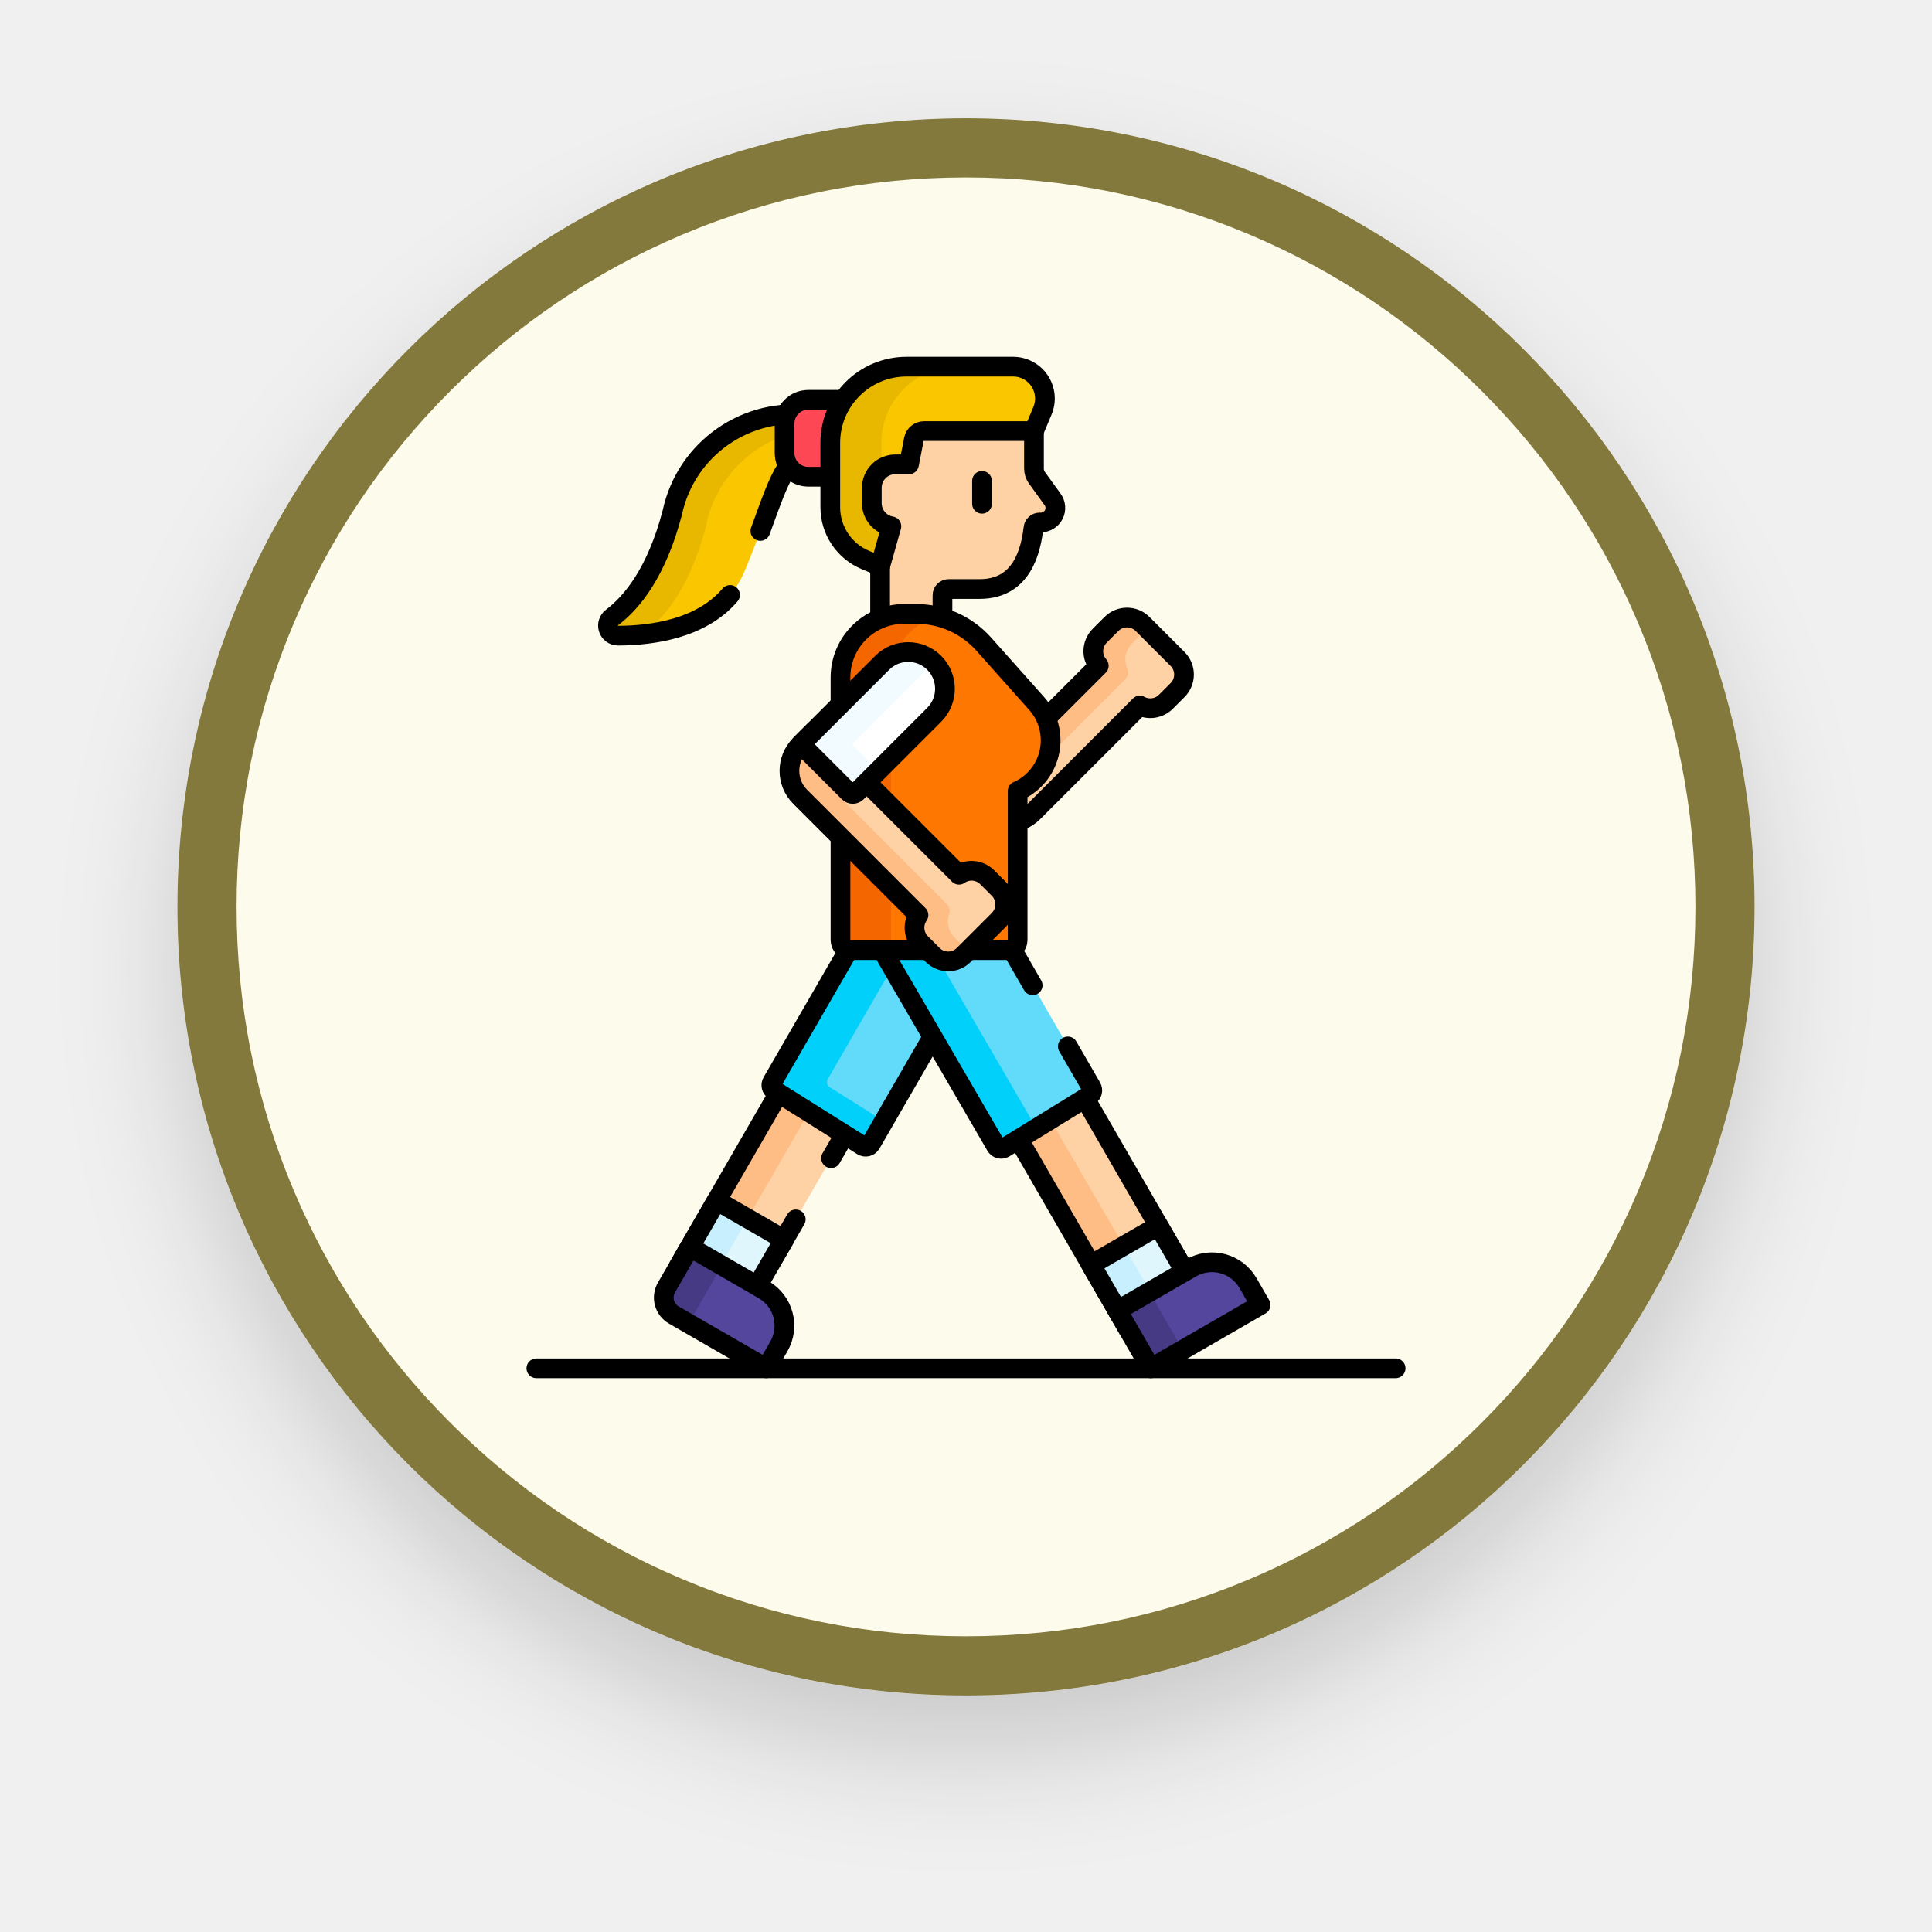
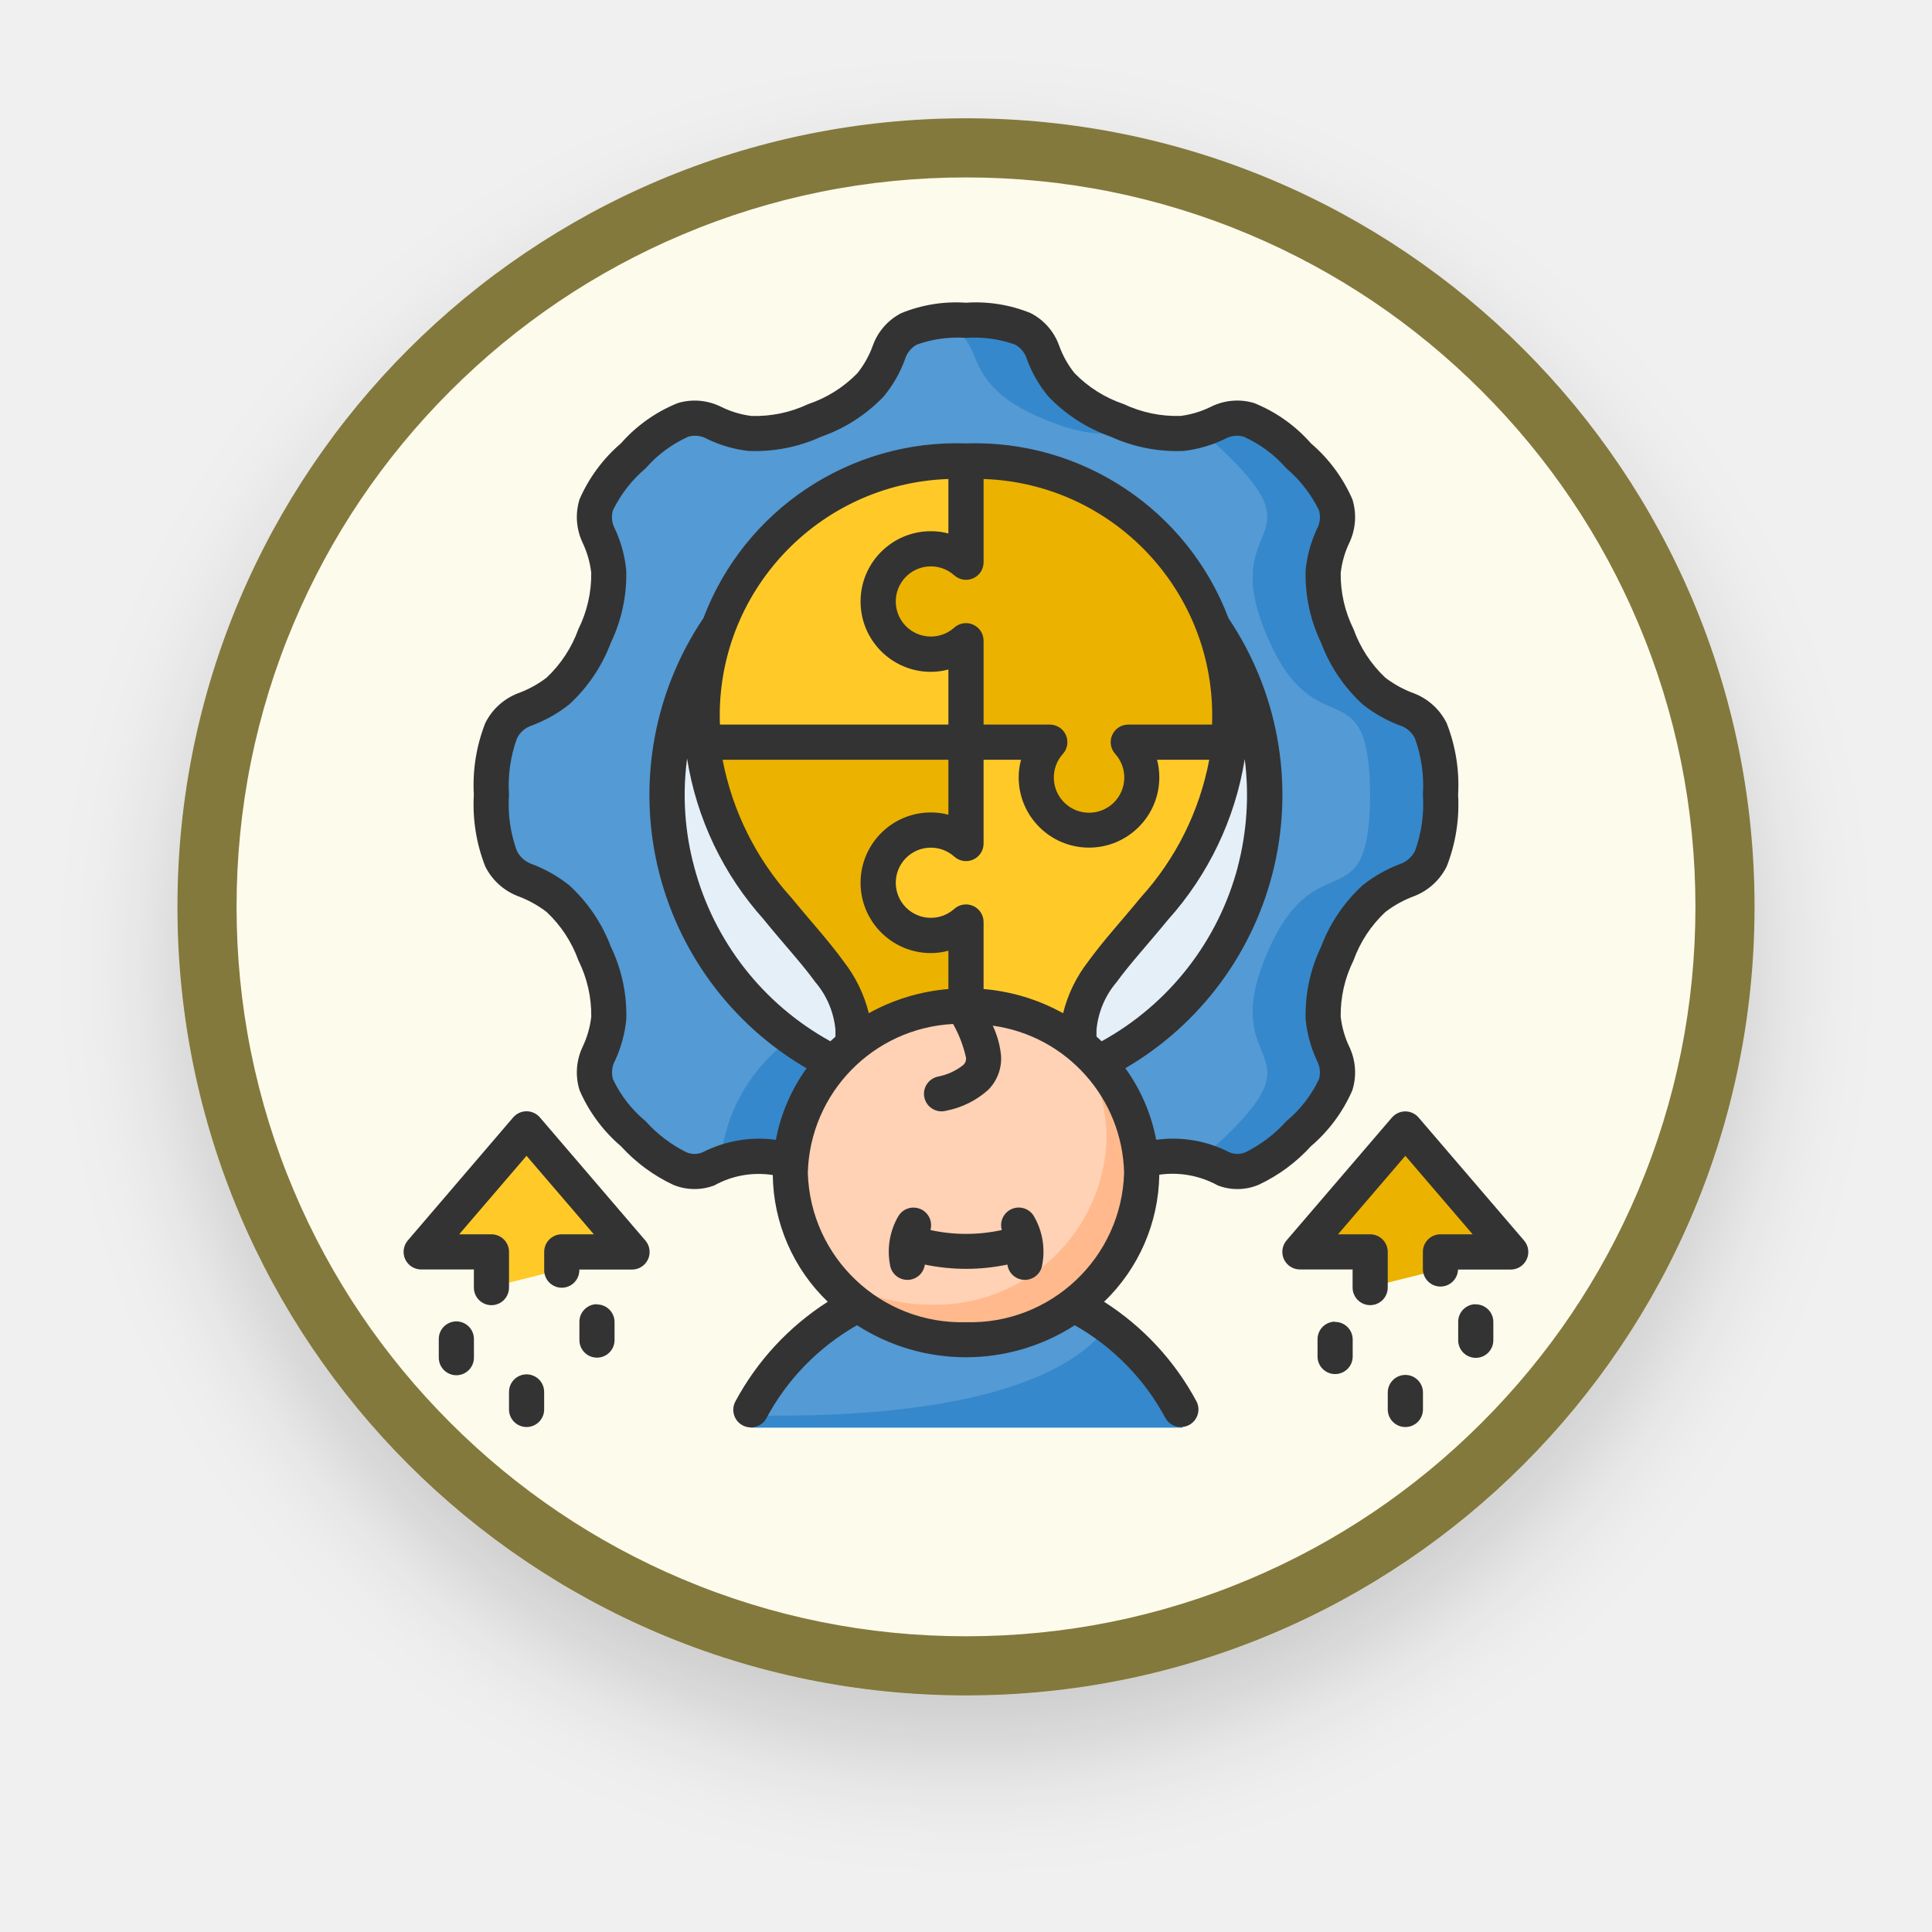
<svg xmlns="http://www.w3.org/2000/svg" width="98" height="98" viewBox="0 0 98 98">
  <defs>
    <filter id="Path_982547" x="0" y="0" width="98" height="98" filterUnits="userSpaceOnUse">
      <feOffset dy="3" input="SourceAlpha" />
      <feGaussianBlur stdDeviation="3" result="blur" />
      <feFlood flood-opacity="0.161" />
      <feComposite operator="in" in2="blur" />
      <feComposite in="SourceGraphic" />
    </filter>
    <clipPath id="clip-path">
      <path id="path8121" d="M0-682.665H48.414v48.414H0Z" transform="translate(0 682.665)" />
    </clipPath>
-     <clipPath id="clip-path-4">
-       <path id="path684" d="M0-682.665H52.346v52.346H0Z" transform="translate(0 682.665)" />
-     </clipPath>
  </defs>
-   <g id="Group_1208175" data-name="Group 1208175" transform="translate(-191 -2467.014)">
-     <g id="Group_1207937" data-name="Group 1207937">
-       <g id="Group_1207718" data-name="Group 1207718" transform="translate(0 381.462)">
-         <g id="Group_1207712" data-name="Group 1207712">
-           <g id="Group_1207285" data-name="Group 1207285" transform="translate(0 344.552)">
-             <g id="Group_1206883" data-name="Group 1206883" transform="translate(0 -209)">
-               <g id="Group_1204569" data-name="Group 1204569" transform="translate(-81 -1890.336)">
-                 <g id="Group_1203962" data-name="Group 1203962" transform="translate(281 3846.336)">
-                   <g id="Group_1203498" data-name="Group 1203498" transform="translate(0)">
-                     <g id="Group_1202589" data-name="Group 1202589">
-                       <g id="Group_1172010" data-name="Group 1172010">
-                         <g id="Group_1171046" data-name="Group 1171046">
-                           <g id="Group_1148525" data-name="Group 1148525">
-                             <g transform="matrix(1, 0, 0, 1, -9, -6)" filter="url(#Path_982547)">
-                               <g id="Path_982547-2" data-name="Path 982547" transform="translate(9 6)" fill="#fdfbec">
-                                 <path d="M 40 78.5 C 34.802 78.5 29.76 77.482 25.015 75.475 C 20.43 73.536 16.313 70.76 12.776 67.224 C 9.24 63.687 6.464 59.57 4.525 54.985 C 2.518 50.24 1.5 45.198 1.5 40 C 1.5 34.802 2.518 29.76 4.525 25.015 C 6.464 20.43 9.24 16.313 12.776 12.776 C 16.313 9.24 20.43 6.464 25.015 4.525 C 29.76 2.518 34.802 1.5 40 1.5 C 45.198 1.5 50.24 2.518 54.985 4.525 C 59.57 6.464 63.687 9.24 67.224 12.776 C 70.76 16.313 73.536 20.43 75.475 25.015 C 77.482 29.76 78.5 34.802 78.5 40 C 78.5 45.198 77.482 50.24 75.475 54.985 C 73.536 59.57 70.76 63.687 67.224 67.224 C 63.687 70.76 59.57 73.536 54.985 75.475 C 50.24 77.482 45.198 78.5 40 78.5 Z" stroke="none" />
-                                 <path d="M 40 3 C 35.004 3 30.158 3.978 25.599 5.906 C 21.193 7.77 17.236 10.438 13.837 13.837 C 10.438 17.236 7.77 21.193 5.906 25.599 C 3.978 30.158 3 35.004 3 40 C 3 44.996 3.978 49.842 5.906 54.401 C 7.77 58.807 10.438 62.764 13.837 66.163 C 17.236 69.562 21.193 72.23 25.599 74.094 C 30.158 76.022 35.004 77 40 77 C 44.996 77 49.842 76.022 54.401 74.094 C 58.807 72.23 62.764 69.562 66.163 66.163 C 69.562 62.764 72.23 58.807 74.094 54.401 C 76.022 49.842 77 44.996 77 40 C 77 35.004 76.022 30.158 74.094 25.599 C 72.23 21.193 69.562 17.236 66.163 13.837 C 62.764 10.438 58.807 7.77 54.401 5.906 C 49.842 3.978 44.996 3 40 3 M 40 -7.62939453125e-06 C 62.091 -7.62939453125e-06 80 17.909 80 40 C 80 62.091 62.091 80 40 80 C 17.909 80 -7.62939453125e-06 62.091 -7.62939453125e-06 40 C -7.62939453125e-06 17.909 17.909 -7.62939453125e-06 40 -7.62939453125e-06 Z" stroke="none" fill="#83793c" />
+   <g id="Group_1208514" data-name="Group 1208514" transform="translate(-191 -1920.834)">
+     <g id="Group_1208406" data-name="Group 1208406">
+       <g id="Group_1208171" data-name="Group 1208171" transform="translate(0 -2047.18)">
+         <g id="Group_1207739" data-name="Group 1207739" transform="translate(0 1882.462)">
+           <g id="Group_1207712" data-name="Group 1207712">
+             <g id="Group_1207285" data-name="Group 1207285" transform="translate(0 344.552)">
+               <g id="Group_1206883" data-name="Group 1206883" transform="translate(0 -209)">
+                 <g id="Group_1204569" data-name="Group 1204569" transform="translate(-81 -1890.336)">
+                   <g id="Group_1203962" data-name="Group 1203962" transform="translate(281 3846.336)">
+                     <g id="Group_1203498" data-name="Group 1203498" transform="translate(0)">
+                       <g id="Group_1202589" data-name="Group 1202589">
+                         <g id="Group_1172010" data-name="Group 1172010">
+                           <g id="Group_1171046" data-name="Group 1171046">
+                             <g id="Group_1148525" data-name="Group 1148525">
+                               <g transform="matrix(1, 0, 0, 1, -9, -6)" filter="url(#Path_982547)">
+                                 <g id="Path_982547-2" data-name="Path 982547" transform="translate(9 6)" fill="#fdfbec">
+                                   <path d="M 40 78.5 C 34.802 78.5 29.76 77.482 25.015 75.475 C 20.43 73.536 16.313 70.76 12.776 67.224 C 9.24 63.687 6.464 59.57 4.525 54.985 C 2.518 50.24 1.5 45.198 1.5 40 C 1.5 34.802 2.518 29.76 4.525 25.015 C 6.464 20.43 9.24 16.313 12.776 12.776 C 16.313 9.24 20.43 6.464 25.015 4.525 C 29.76 2.518 34.802 1.5 40 1.5 C 45.198 1.5 50.24 2.518 54.985 4.525 C 59.57 6.464 63.687 9.24 67.224 12.776 C 70.76 16.313 73.536 20.43 75.475 25.015 C 77.482 29.76 78.5 34.802 78.5 40 C 78.5 45.198 77.482 50.24 75.475 54.985 C 73.536 59.57 70.76 63.687 67.224 67.224 C 63.687 70.76 59.57 73.536 54.985 75.475 C 50.24 77.482 45.198 78.5 40 78.5 Z" stroke="none" />
+                                   <path d="M 40 3 C 35.004 3 30.158 3.978 25.599 5.906 C 21.193 7.77 17.236 10.438 13.837 13.837 C 10.438 17.236 7.77 21.193 5.906 25.599 C 3.978 30.158 3 35.004 3 40 C 3 44.996 3.978 49.842 5.906 54.401 C 7.77 58.807 10.438 62.764 13.837 66.163 C 17.236 69.562 21.193 72.23 25.599 74.094 C 30.158 76.022 35.004 77 40 77 C 44.996 77 49.842 76.022 54.401 74.094 C 58.807 72.23 62.764 69.562 66.163 66.163 C 69.562 62.764 72.23 58.807 74.094 54.401 C 76.022 49.842 77 44.996 77 40 C 77 35.004 76.022 30.158 74.094 25.599 C 72.23 21.193 69.562 17.236 66.163 13.837 C 62.764 10.438 58.807 7.77 54.401 5.906 C 49.842 3.978 44.996 3 40 3 M 40 -7.62939453125e-06 C 62.091 -7.62939453125e-06 80 17.909 80 40 C 80 62.091 62.091 80 40 80 C 17.909 80 -7.62939453125e-06 62.091 -7.62939453125e-06 40 C -7.62939453125e-06 17.909 17.909 -7.62939453125e-06 40 -7.62939453125e-06 Z" stroke="none" fill="#83793c" />
+                                 </g>
                              </g>
                            </g>
                          </g>
                        </g>
                      </g>
                    </g>
                  </g>
                </g>
              </g>
            </g>
-           </g>
-           <g id="g8115" transform="translate(215.793 2790.01)">
-             <g id="g8117" transform="translate(0 -682.665)">
-               <g id="g8119" clip-path="url(#clip-path)">
-                 <g id="g8125" transform="translate(-33.259 0.709)">
-                   <path id="path8127" d="M-338.457-377.826h-25.835v-25.108c5.31-7.679,37.755-5.416,25.835,25.108" transform="translate(364.292 406.667)" fill="#fbdf63" />
-                 </g>
-                 <g id="g8129" transform="translate(-33.259 0.709)">
-                   <path id="path8131" d="M-338.457-377.826h-.619c6.164-24.728-15.887-30.6-25.216-24.374v-.734c5.31-7.679,37.755-5.416,25.835,25.108" transform="translate(364.292 406.667)" fill="#f9d11f" />
+             <g id="g8115" transform="translate(215.793 2790.01)">
+               <g id="g8117" transform="translate(0 -682.665)">
+                 <g id="g8119" clip-path="url(#clip-path)">
+                   <g id="g8125" transform="translate(-33.259 0.709)">
+                     <path id="path8127" d="M-338.457-377.826h-25.835v-25.108c5.31-7.679,37.755-5.416,25.835,25.108" transform="translate(364.292 406.667)" fill="#fbdf63" />
+                   </g>
+                   <g id="g8129" transform="translate(-33.259 0.709)">
+                     <path id="path8131" d="M-338.457-377.826h-.619c6.164-24.728-15.887-30.6-25.216-24.374v-.734c5.31-7.679,37.755-5.416,25.835,25.108" transform="translate(364.292 406.667)" fill="#f9d11f" />
+                   </g>
                </g>
              </g>
-             </g>
-             <g id="g8265" transform="translate(0 -682.665)">
-               <g id="g8267" clip-path="url(#clip-path)">
-                 <g id="g8273" transform="translate(-33.259 51.036)">
-                   <path id="path8275" d="M-338.457-377.654h-25.835v-25.1c5.31-7.676,37.755-5.413,25.835,25.1" transform="translate(364.292 406.481)" fill="#003343" />
-                 </g>
-                 <g id="g8277" transform="translate(-33.259 51.036)">
-                   <path id="path8279" d="M-338.457-377.654h-.619c6.164-24.717-15.887-30.585-25.216-24.362v-.734c5.31-7.676,37.755-5.413,25.835,25.1" transform="translate(364.292 406.481)" fill="#002439" />
+               <g id="g8265" transform="translate(0 -682.665)">
+                 <g id="g8267" clip-path="url(#clip-path)">
+                   <g id="g8273" transform="translate(-33.259 51.036)">
+                     <path id="path8275" d="M-338.457-377.654h-25.835v-25.1c5.31-7.676,37.755-5.413,25.835,25.1" transform="translate(364.292 406.481)" fill="#003343" />
+                   </g>
+                   <g id="g8277" transform="translate(-33.259 51.036)">
+                     <path id="path8279" d="M-338.457-377.654h-.619c6.164-24.717-15.887-30.585-25.216-24.362v-.734c5.31-7.676,37.755-5.413,25.835,25.1" transform="translate(364.292 406.481)" fill="#002439" />
+                   </g>
                </g>
              </g>
-             </g>
-             <g id="g8281" transform="translate(0 -682.665)">
-               <g id="g8283" clip-path="url(#clip-path)">
-                 <g id="g8289" transform="translate(17.066 51.014)">
-                   <path id="path8291" d="M-338.457-377.826h-25.835v-25.108c5.31-7.679,37.755-5.416,25.835,25.108" transform="translate(364.292 406.667)" fill="#ff7e50" />
-                 </g>
-                 <g id="g8293" transform="translate(17.066 51.014)">
-                   <path id="path8295" d="M-338.457-377.826h-.619c6.164-24.728-15.887-30.6-25.216-24.374v-.734c5.31-7.679,37.755-5.416,25.835,25.108" transform="translate(364.292 406.667)" fill="#ff6247" />
-                 </g>
-                 <g id="g8297" transform="translate(2.941 54.225)">
-                   <path id="path8299" d="M-233.028-131.751v15.573h-14.6c-12.2-25.649,14.6-34.273,14.6-15.573" transform="translate(250.816 141.808)" fill="#ffa68a" />
-                 </g>
-                 <g id="g8301" transform="translate(2.941 54.225)">
-                   <path id="path8303" d="M-233.028-131.751c-.9-16.1-20.23-9.82-14.176,15.573h-.427c-12.2-25.649,14.6-34.273,14.6-15.573" transform="translate(250.816 141.808)" fill="#ff7e50" />
+               <g id="g8281" transform="translate(0 -682.665)">
+                 <g id="g8283" clip-path="url(#clip-path)">
+                   <g id="g8289" transform="translate(17.066 51.014)">
+                     <path id="path8291" d="M-338.457-377.826h-25.835v-25.108c5.31-7.679,37.755-5.416,25.835,25.108" transform="translate(364.292 406.667)" fill="#ff7e50" />
+                   </g>
+                   <g id="g8293" transform="translate(17.066 51.014)">
+                     <path id="path8295" d="M-338.457-377.826h-.619c6.164-24.728-15.887-30.6-25.216-24.374v-.734c5.31-7.679,37.755-5.416,25.835,25.108" transform="translate(364.292 406.667)" fill="#ff6247" />
+                   </g>
+                   <g id="g8297" transform="translate(2.941 54.225)">
+                     <path id="path8299" d="M-233.028-131.751v15.573h-14.6c-12.2-25.649,14.6-34.273,14.6-15.573" transform="translate(250.816 141.808)" fill="#ffa68a" />
+                   </g>
+                   <g id="g8301" transform="translate(2.941 54.225)">
+                     <path id="path8303" d="M-233.028-131.751c-.9-16.1-20.23-9.82-14.176,15.573h-.427c-12.2-25.649,14.6-34.273,14.6-15.573" transform="translate(250.816 141.808)" fill="#ff7e50" />
+                   </g>
                </g>
              </g>
            </g>
          </g>
        </g>
      </g>
-       <g id="g678" transform="translate(213.827 3167.507)">
-         <g id="g680" transform="translate(0 -682.665)">
-           <g id="g682" clip-path="url(#clip-path-4)">
-             <g id="g688" transform="translate(8.014 3.199)">
-               <path id="path690" d="M-124.516-.6a6.31,6.31,0,0,0-7.08,4.929c-.789,3.018-2.036,4.545-3.054,5.315a.511.511,0,0,0,.3.923c2.1-.006,5.271-.508,6.426-3.28,1.792-4.3,1.7-6,4.122-6.452Z" transform="translate(134.857 0.647)" fill="#fac600" />
-             </g>
-             <g id="g692" transform="translate(8.014 3.199)">
-               <path id="path694" d="M-22.954-132.567c1.018-.77,2.264-2.3,3.054-5.315a6.119,6.119,0,0,1,5.724-4.957l-.344-.687A6.31,6.31,0,0,0-21.6-138.6c-.789,3.018-2.036,4.545-3.054,5.315a.511.511,0,0,0,.3.923,12.5,12.5,0,0,0,1.268-.067.526.526,0,0,1,.129-.14" transform="translate(24.86 143.576)" fill="#e8b801" />
-             </g>
-             <g id="g696" transform="translate(8.014 3.199)">
-               <path id="path698" d="M-93.061-71.1c1.044-2.828,1.335-4.052,3.329-4.421l-.717-1.434a6.31,6.31,0,0,0-7.08,4.929c-.789,3.018-2.036,4.545-3.054,5.315a.511.511,0,0,0,.3.923c1.75-.005,4.233-.354,5.685-2.066" transform="translate(100.789 77.004)" fill="none" stroke="#000" stroke-linecap="round" stroke-linejoin="round" stroke-miterlimit="10" stroke-width="1" />
-             </g>
-             <g id="g700" transform="translate(16.972 2.454)">
-               <path id="path702" d="M-39.356-46.972h-2.074a1.2,1.2,0,0,1-1.195-1.195v-1.512a1.2,1.2,0,0,1,1.195-1.195h2.074Z" transform="translate(42.624 50.873)" fill="#fd4755" />
-             </g>
-             <g id="g704" transform="translate(16.972 2.454)">
-               <path id="path706" d="M-39.356-46.972h-2.074a1.2,1.2,0,0,1-1.195-1.195v-1.512a1.2,1.2,0,0,1,1.195-1.195h2.074Z" transform="translate(42.624 50.873)" fill="none" stroke="#000" stroke-linecap="round" stroke-linejoin="round" stroke-miterlimit="10" stroke-width="1" />
-             </g>
-             <g id="g708" transform="translate(26.215 13.495)">
-               <path id="path710" d="M-128.709-25.305l-1.774-1.774a1.117,1.117,0,0,0-1.58,0l-.592.592a1.116,1.116,0,0,0-.049,1.526l-6.693,6.693.734.734a1.862,1.862,0,0,0,2.633,0l5.407-5.407a1.117,1.117,0,0,0,1.322-.192l.592-.592a1.117,1.117,0,0,0,0-1.58" transform="translate(139.398 27.407)" fill="#fed2a4" />
-             </g>
-             <g id="g712" transform="translate(26.215 13.495)">
-               <path id="path714" d="M-28.342-123.812l-.734-.734,6.415-6.415a.505.505,0,0,0,.1-.565,1.116,1.116,0,0,1,.232-1.239l.593-.593a1.119,1.119,0,0,1,.207-.162l-.247-.247a1.117,1.117,0,0,0-1.58,0l-.592.593A1.117,1.117,0,0,0-24-131.649l-6.693,6.693.734.734a1.859,1.859,0,0,0,1.72.5c-.034-.029-.068-.059-.1-.091" transform="translate(30.696 134.095)" fill="#ffbd86" />
-             </g>
-             <g id="g716" transform="translate(26.215 13.495)">
-               <path id="path718" d="M-128.709-25.305l-1.774-1.774a1.117,1.117,0,0,0-1.58,0l-.592.592a1.116,1.116,0,0,0-.049,1.526l-6.693,6.693.734.734a1.862,1.862,0,0,0,2.633,0l5.407-5.407a1.117,1.117,0,0,0,1.322-.192l.592-.592A1.117,1.117,0,0,0-128.709-25.305Z" transform="translate(139.398 27.407)" fill="none" stroke="#000" stroke-linecap="round" stroke-linejoin="round" stroke-miterlimit="10" stroke-width="1" />
-             </g>
-             <g id="g720" transform="translate(11.599 37.534)">
-               <path id="path722" d="M-61.686,0l-5.123,8.873,3.423,1.976,5.05-8.746Z" transform="translate(66.809)" fill="#fed2a4" />
-             </g>
-             <g id="g724" transform="translate(11.599 37.534)">
-               <path id="path726" d="M-25.3-106.845l4.564-7.905-1.542-.968-5.123,8.873,3.423,1.976.525-.91Z" transform="translate(27.396 115.718)" fill="#ffbd86" />
-             </g>
-             <g id="g728" transform="translate(11.599 37.534)">
-               <path id="path730" d="M-93.1-40.792l.741-1.284-3.35-2.1-5.123,8.873,3.423,1.976,2.519-4.363" transform="translate(100.829 44.18)" fill="none" stroke="#000" stroke-linecap="round" stroke-linejoin="round" stroke-miterlimit="10" stroke-width="1" />
-             </g>
-             <g id="g732" transform="translate(12.164 43.073)">
-               <path id="path734" d="M-41.221-52.169l1.36-2.356L-43.284-56.5l-1.36,2.356Z" transform="translate(44.644 56.501)" fill="#dff6fd" />
-             </g>
-             <g id="g736" transform="translate(12.164 43.073)">
-               <path id="path738" d="M-16.38,0l-1.36,2.356,1.575.91L-14.8.91Z" transform="translate(17.74)" fill="#c8effe" />
-             </g>
-             <g id="g740" transform="translate(11.833 43.073)">
-               <path id="path742" d="M-1.124-36,2.2-34.083,3.9-37.017.474-38.993l-1.691,2.929A1.025,1.025,0,0,0-1.124-36Z" transform="translate(1.217 38.993)" fill="none" stroke="#000" stroke-linecap="round" stroke-linejoin="round" stroke-miterlimit="10" stroke-width="1" />
-             </g>
-             <g id="g744" transform="translate(16.299 30.265)">
-               <path id="path746" d="M-119.824-10.187l-1.347-.846h-4.635l-3.927,6.8a.307.307,0,0,0,.1.413l4.48,2.813a.307.307,0,0,0,.429-.106l5-8.662a.307.307,0,0,0-.1-.413" transform="translate(129.775 11.033)" fill="#62dbfb" />
-             </g>
-             <g id="g748" transform="translate(16.299 30.265)">
-               <path id="path750" d="M-35.68-84.95a.307.307,0,0,1-.1-.413l3.835-6.642h-2.727L-38.6-85.2a.307.307,0,0,0,.1.413l4.48,2.813a.307.307,0,0,0,.429-.106l.659-1.141Z" transform="translate(38.643 92.005)" fill="#01d0fb" />
-             </g>
-             <g id="g752" transform="translate(16.299 30.265)">
-               <path id="path754" d="M-119.824-10.187l-1.347-.846h-4.635l-3.927,6.8a.307.307,0,0,0,.1.413l4.48,2.813a.307.307,0,0,0,.429-.106l5-8.662A.307.307,0,0,0-119.824-10.187Z" transform="translate(129.775 11.033)" fill="none" stroke="#000" stroke-linecap="round" stroke-linejoin="round" stroke-miterlimit="10" stroke-width="1" />
-             </g>
-             <g id="g756" transform="translate(10.844 45.429)">
-               <path id="path758" d="M-1.651-24.671-.468-26.72l3.744,2.161a2.109,2.109,0,0,1,.772,2.88l-.64,1.108-4.684-2.7a1.022,1.022,0,0,1-.374-1.4" transform="translate(1.788 26.72)" fill="#53469c" />
-             </g>
-             <g id="g760" transform="translate(10.844 45.429)">
-               <path id="path762" d="M-15.9,0l-1.183,2.049a1.022,1.022,0,0,0,.374,1.4l.744.43L-14.266.941Z" transform="translate(17.216)" fill="#463a84" />
-             </g>
-             <g id="g764" transform="translate(10.844 45.429)">
-               <path id="path766" d="M-1.651-24.671-.468-26.72l3.744,2.161a2.109,2.109,0,0,1,.772,2.88l-.64,1.108-4.684-2.7A1.022,1.022,0,0,1-1.651-24.671Z" transform="translate(1.788 26.72)" fill="none" stroke="#000" stroke-linecap="round" stroke-linejoin="round" stroke-miterlimit="10" stroke-width="1" />
-             </g>
-             <g id="g768" transform="translate(28.785 37.795)">
-               <path id="path770" d="M-40.547,0l-3.367,2.073,5.632,9.754,3.423-1.976Z" transform="translate(43.915)" fill="#fed2a4" />
-             </g>
-             <g id="g772" transform="translate(28.785 38.874)">
-               <path id="path774" d="M-19.456,0l-1.616.995,5.632,9.754,1.665-.961Z" transform="translate(21.072)" fill="#ffbd86" />
-             </g>
-             <g id="g776" transform="translate(28.785 37.795)">
-               <path id="path778" d="M-40.547,0l-3.367,2.073,5.632,9.754,3.423-1.976Z" transform="translate(43.915)" fill="none" stroke="#000" stroke-linecap="round" stroke-linejoin="round" stroke-miterlimit="10" stroke-width="1" />
-             </g>
-             <g id="g780" transform="translate(32.513 44.349)">
-               <path id="path782" d="M-41.221,0l-3.423,1.976,1.449,2.51,3.423-1.976Z" transform="translate(44.644)" fill="#dff6fd" />
-             </g>
-             <g id="g784" transform="translate(32.513 45.368)">
-               <path id="path786" d="M-19.957,0l-1.657.957,1.449,2.51,1.663-.96Z" transform="translate(21.615)" fill="#c8effe" />
-             </g>
-             <g id="g788" transform="translate(32.513 44.349)">
-               <path id="path790" d="M-41.221,0l-3.423,1.976,1.449,2.51,3.423-1.976Z" transform="translate(44.644)" fill="none" stroke="#000" stroke-linecap="round" stroke-linejoin="round" stroke-miterlimit="10" stroke-width="1" />
-             </g>
-             <g id="g792" transform="translate(21.865 30.265)">
-               <path id="path794" d="M-128.565-85.022l-4.077-7.061h-6.6l5.827,10.028a.307.307,0,0,0,.426.107l4.32-2.66a.307.307,0,0,0,.1-.415" transform="translate(139.242 92.082)" fill="#62dbfb" />
-             </g>
-             <g id="g796" transform="translate(21.865 30.265)">
-               <path id="path798" d="M-30.94,0h-2.569l5.826,10.028a.307.307,0,0,0,.426.107l1.625-1Z" transform="translate(33.509)" fill="#01d0fb" />
-             </g>
-             <g id="g800" transform="translate(21.865 30.265)">
-               <path id="path802" d="M-92.588-22.707l-1.089-1.886h-6.6l5.826,10.028a.307.307,0,0,0,.426.107l4.32-2.66a.307.307,0,0,0,.1-.414l-1.2-2.076" transform="translate(100.277 24.593)" fill="none" stroke="#000" stroke-linecap="round" stroke-linejoin="round" stroke-miterlimit="10" stroke-width="1" />
-             </g>
-             <g id="g804" transform="translate(33.852 46.201)">
-               <path id="path806" d="M-20.4-64.764-22.093-67.7l3.744-2.161a2.109,2.109,0,0,1,2.88.772l.64,1.108Z" transform="translate(22.093 70.143)" fill="#53469c" />
-             </g>
-             <g id="g808" transform="translate(33.852 47.71)">
-               <path id="path810" d="M-19.5,0-21.12.935l1.694,2.934L-17.8,2.93Z" transform="translate(21.12)" fill="#463a84" />
-             </g>
-             <g id="g812" transform="translate(33.852 46.201)">
-               <path id="path814" d="M-20.4-64.764-22.093-67.7l3.744-2.161a2.109,2.109,0,0,1,2.88.772l.64,1.108Z" transform="translate(22.093 70.143)" fill="none" stroke="#000" stroke-linecap="round" stroke-linejoin="round" stroke-miterlimit="10" stroke-width="1" />
-             </g>
-             <g id="g816" transform="translate(21.295 3.933)">
-               <path id="path818" d="M-111.627-42.991l-.792-1.094a.8.8,0,0,1-.152-.47v-1.9l-.248-.1h-5.327a.631.631,0,0,0-.618.509l-.229,1.178h-.609A1.3,1.3,0,0,0-120.9-43.58v.778a1.289,1.289,0,0,0,.968,1.252l-.511,1.805.067.139v2.774a3.108,3.108,0,0,1,1.218-.247h.623a4.47,4.47,0,0,1,1.322.2V-38.13a.316.316,0,0,1,.316-.316h1.575c1.791,0,2.527-1.35,2.724-3.088a.318.318,0,0,1,.314-.286h.056a.738.738,0,0,0,.6-1.171" transform="translate(120.897 46.561)" fill="#fed2a4" />
-             </g>
-             <g id="g820" transform="translate(21.295 3.933)">
-               <path id="path822" d="M-111.627-42.991l-.792-1.094a.8.8,0,0,1-.152-.47v-1.9l-.248-.1h-5.327a.631.631,0,0,0-.618.509l-.229,1.178h-.609A1.3,1.3,0,0,0-120.9-43.58v.778a1.289,1.289,0,0,0,.968,1.252l-.511,1.805.067.139v2.774a3.108,3.108,0,0,1,1.218-.247h.623a4.47,4.47,0,0,1,1.322.2V-38.13a.316.316,0,0,1,.316-.316h1.575c1.791,0,2.527-1.35,2.724-3.088a.318.318,0,0,1,.314-.286h.056A.738.738,0,0,0-111.627-42.991Z" transform="translate(120.897 46.561)" fill="none" stroke="#000" stroke-linecap="round" stroke-linejoin="round" stroke-miterlimit="10" stroke-width="1" />
-             </g>
-             <g id="g824" transform="translate(19.809 13.313)">
-               <path id="path826" d="M-46.374,0H-47a3.228,3.228,0,0,0-3.228,3.228V16.543a.511.511,0,0,0,.511.511h7.964a.511.511,0,0,0,.511-.511V8.986q.066-.029.13-.06a2.818,2.818,0,0,0,.819-4.4l-2.665-2.992A4.578,4.578,0,0,0-46.374,0" transform="translate(50.225)" fill="#fe7701" />
-             </g>
-             <g id="g828" transform="translate(19.809 13.313)">
-               <path id="path830" d="M-30.777-199.2v-13.314a3.229,3.229,0,0,1,2.345-3.1,4.576,4.576,0,0,0-1.05-.123H-30.1a3.228,3.228,0,0,0-3.228,3.228V-199.2a.511.511,0,0,0,.511.511h2.556a.511.511,0,0,1-.511-.511" transform="translate(33.333 215.739)" fill="#f46700" />
-             </g>
-             <g id="g832" transform="translate(19.809 13.313)">
-               <path id="path834" d="M-46.374,0H-47a3.228,3.228,0,0,0-3.228,3.228V16.543a.511.511,0,0,0,.511.511h7.964a.511.511,0,0,0,.511-.511V8.986q.066-.029.13-.06a2.818,2.818,0,0,0,.819-4.4l-2.665-2.992A4.578,4.578,0,0,0-46.374,0Z" transform="translate(50.225)" fill="none" stroke="#000" stroke-linecap="round" stroke-linejoin="round" stroke-miterlimit="10" stroke-width="1" />
-             </g>
-             <g id="g836" transform="translate(26.985 6.565)">
-               <path id="path838" d="M0,0V1.16" fill="none" stroke="#000" stroke-linecap="round" stroke-linejoin="round" stroke-miterlimit="10" stroke-width="1" />
-             </g>
-             <g id="g840" transform="translate(19.289 0.767)">
-               <path id="path842" d="M0-46.589v3.262a2.9,2.9,0,0,0,1.787,2.68l.744.31L3.1-42.358a1.192,1.192,0,0,1-.994-1.175v-.778A1.192,1.192,0,0,1,3.3-45.5h.693l.246-1.261a.527.527,0,0,1,.517-.426h5.575l.43-1.027a1.616,1.616,0,0,0-1.491-2.242h-5.4A3.869,3.869,0,0,0,0-46.589" transform="translate(0 50.459)" fill="#fac600" />
-             </g>
-             <g id="g844" transform="translate(19.289 0.767)">
-               <path id="path846" d="M-32.655-95.864a1.19,1.19,0,0,1-.6-1.035v-.778a1.189,1.189,0,0,1,.482-.956v-1.323a3.869,3.869,0,0,1,3.869-3.869H-31.5a3.869,3.869,0,0,0-3.869,3.869v3.262a2.9,2.9,0,0,0,1.787,2.68l.744.31.44-1.554a2.906,2.906,0,0,1-.259-.606" transform="translate(35.367 103.825)" fill="#e8b801" />
-             </g>
-             <g id="g848" transform="translate(19.289 0.767)">
-               <path id="path850" d="M0-46.589v3.262a2.9,2.9,0,0,0,1.787,2.68l.744.31L3.1-42.358a1.192,1.192,0,0,1-.994-1.175v-.778A1.192,1.192,0,0,1,3.3-45.5h.693l.246-1.261a.527.527,0,0,1,.517-.426h5.575l.43-1.027a1.616,1.616,0,0,0-1.491-2.242h-5.4A3.869,3.869,0,0,0,0-46.589Z" transform="translate(0 50.459)" fill="none" stroke="#000" stroke-linecap="round" stroke-linejoin="round" stroke-miterlimit="10" stroke-width="1" />
-             </g>
-             <g id="g852" transform="translate(17.216 19.225)">
-               <path id="path854" d="M-127.9-96.8l-.592-.592a1.117,1.117,0,0,0-1.429-.126l-7.321-7.321-.734.734a1.862,1.862,0,0,0,0,2.633l6,6a1.117,1.117,0,0,0,.126,1.429l.592.593a1.117,1.117,0,0,0,1.58,0l1.774-1.774a1.117,1.117,0,0,0,0-1.58" transform="translate(138.522 104.836)" fill="#fed2a4" />
-             </g>
-             <g id="g856" transform="translate(17.216 19.225)">
-               <path id="path858" d="M-107.846-133.441l-.592-.593a1.116,1.116,0,0,1-.264-1.158.511.511,0,0,0-.12-.53l-5.745-5.745a1.863,1.863,0,0,1-.239-2.341l-.716-.716-.734.734a1.862,1.862,0,0,0,0,2.633l6,6a1.117,1.117,0,0,0,.126,1.429l.592.592a1.117,1.117,0,0,0,1.58,0l.217-.217a1.131,1.131,0,0,1-.109-.094" transform="translate(116.802 144.522)" fill="#ffbd86" />
-             </g>
-             <g id="g860" transform="translate(17.216 19.225)">
-               <path id="path862" d="M-127.9-96.8l-.592-.592a1.117,1.117,0,0,0-1.429-.126l-7.321-7.321-.734.734a1.862,1.862,0,0,0,0,2.633l6,6a1.117,1.117,0,0,0,.126,1.429l.592.593a1.117,1.117,0,0,0,1.58,0l1.774-1.774A1.117,1.117,0,0,0-127.9-96.8Z" transform="translate(138.522 104.836)" fill="none" stroke="#000" stroke-linecap="round" stroke-linejoin="round" stroke-miterlimit="10" stroke-width="1" />
-             </g>
-             <g id="g864" transform="translate(17.792 15.251)">
-               <path id="path866" d="M-34.131-85.7l3.934-3.934a1.865,1.865,0,0,0,0-2.637,1.865,1.865,0,0,0-2.637,0l-4.131,4.131,2.439,2.439a.279.279,0,0,0,.4,0" transform="translate(36.965 92.812)" fill="#fff" />
-             </g>
-             <g id="g868" transform="translate(17.792 15.252)">
-               <path id="path870" d="M-31.31-56.316l4.131-4.131.018-.017a1.864,1.864,0,0,0-2.619.017l-4.131,4.131,2.439,2.439a.279.279,0,0,0,.4,0l1.1-1.1Z" transform="translate(33.911 60.992)" fill="#f2fbff" />
-             </g>
-             <g id="g872" transform="translate(17.792 15.251)">
-               <path id="path874" d="M-34.131-85.7l3.934-3.934a1.865,1.865,0,0,0,0-2.637,1.865,1.865,0,0,0-2.637,0l-4.131,4.131,2.439,2.439A.279.279,0,0,0-34.131-85.7Z" transform="translate(36.965 92.812)" fill="none" stroke="#000" stroke-linecap="round" stroke-linejoin="round" stroke-miterlimit="10" stroke-width="1" />
-             </g>
-             <g id="g876" transform="translate(4.38 51.579)">
-               <path id="path878" d="M0,0H43.586" fill="none" stroke="#000" stroke-linecap="round" stroke-linejoin="round" stroke-miterlimit="10" stroke-width="1" />
-             </g>
-           </g>
-         </g>
+       <g id="layer1" transform="translate(211.47 1936.189)">
+         <path id="path4948" d="M20.626,19.568v-.892h3.566l-5.349-6.241-5.349,6.241H17.06v1.783Z" transform="translate(31.975 29.468)" fill="#ecb200" />
+         <path id="path4950" d="M7.4,19.568v-.892h3.566L5.614,12.435.265,18.676H3.831v1.783Z" transform="translate(0.627 29.468)" fill="#ffca28" />
+         <path id="path4939" d="M27.059,20.389a12.754,12.754,0,0,0-5.3-5.258L10.6,15.094a12.751,12.751,0,0,0-5.376,5.294v.9H27.12Z" transform="translate(12.387 35.767)" fill="#549ad4" />
+         <path id="path4943" d="M23.356,15.4c-3.287,4.375-13.408,4.652-18.129,4.54v.623H27.119l-.061-.9a12.826,12.826,0,0,0-3.7-4.261Z" transform="translate(12.387 36.495)" fill="#3588cb" />
+         <path id="path4913" d="M25.189.266C18.809.32,23.276,3,17.4,5.479S12.7,2.9,8.228,7.431s.587,3.279-1.8,9.17-5.155,1.489-5.1,7.735c-.055,6.246,2.709,1.844,5.1,7.735s-2.669,4.639,1.8,9.17c4.167,4.222,3.435.118,8.066,1.545h.223a8.748,8.748,0,0,1,8.877-7.751,8.745,8.745,0,0,1,8.886,7.8h.263c4.25-1.036,3.6,2.729,7.728-1.309,4.55-4.454-.531-3.289,1.961-9.138s5.18-1.4,5.234-8.055c-.054-6.655-2.743-2.206-5.234-8.055s2.589-4.684-1.961-9.138-3.293.584-9.208-1.8S31.568.211,25.189.266Z" transform="translate(3.136 0.628)" fill="#549ad4" />
+         <path id="path4927" d="M14.1,1.743a6.132,6.132,0,0,0-2.131.609,11.958,11.958,0,0,1,1.525,1.3c4.55,4.454-.531,3.289,1.961,9.138s5.18,1.4,5.234,8.055c-.054,6.656-2.743,2.206-5.234,8.055s2.589,4.684-1.961,9.138a11.718,11.718,0,0,1-1.538,1.3c1.622.48,2.141,1.6,5.1-1.3,4.55-4.454-.531-3.289,1.961-9.138s5.18-1.4,5.234-8.055c-.054-6.655-2.743-2.206-5.234-8.055s2.589-4.684-1.961-9.138C15.643,2.261,14.788,1.8,14.1,1.743Z" transform="translate(28.342 4.117)" fill="#3588cb" />
+         <path id="path4925" d="M13.646,10.583a8.752,8.752,0,0,0-8.87,7.7,4.9,4.9,0,0,1,3.336.054h.223a8.637,8.637,0,0,1,7.108-7.575,9.368,9.368,0,0,0-1.8-.176Z" transform="translate(11.317 25.079)" fill="#3588cb" />
+         <path id="path4904" d="M34.282,18.067A15.156,15.156,0,1,1,19.125,2.91,15.156,15.156,0,0,1,34.282,18.067Z" transform="translate(9.405 6.897)" fill="#e4eff8" />
+         <path id="path4890" d="M12.14,31.8v-.564C12.14,27.21,4.5,24.093,4.5,15.65A12.932,12.932,0,0,1,17.871,2.381,12.932,12.932,0,0,1,31.245,15.65c0,8.444-7.642,11.56-7.642,15.589V31.8Z" transform="translate(10.658 5.643)" fill="#ffca28" />
+         <path id="path4899" d="M4.514,6.615C5.09,14.3,12.1,17.343,12.1,21.207v.564h5.731V15.736a2.674,2.674,0,1,1,0-3.979V6.615Z" transform="translate(10.698 15.674)" fill="#ecb200" />
+         <path id="ellipse4906" d="M23.652,19.053a8.7,8.7,0,0,1-8.916,8.47,8.7,8.7,0,0,1-8.916-8.47,8.7,8.7,0,0,1,8.916-8.47A8.7,8.7,0,0,1,23.652,19.053Z" transform="translate(13.794 25.079)" fill="#ffd1b5" />
+         <path id="ellipse4910" d="M19.08,11.121A8.183,8.183,0,0,1,20.716,16a8.7,8.7,0,0,1-8.916,8.47,9.219,9.219,0,0,1-5.494-1.813,9.063,9.063,0,0,0,7.277,3.6,8.7,8.7,0,0,0,8.916-8.47,8.324,8.324,0,0,0-3.42-6.657Z" transform="translate(14.946 26.354)" fill="#ffb98d" />
+         <path id="path4894" d="M11.6,2.381V7.525a2.674,2.674,0,1,0,0,3.979v5.142h4.251a2.676,2.676,0,1,0,3.979,0h5.088c.025-.328.056-.651.056-1A12.932,12.932,0,0,0,11.6,2.381Z" transform="translate(16.928 5.643)" fill="#ecb200" />
+         <path id="path4929" d="M9.558.266a13.351,13.351,0,0,0-1.639.1c3.509.523.771,2.891,5.947,4.975,2.433.98,3.637.7,4.547.348-.3-.093-.627-.206-.98-.348C11.517,2.964,15.938.211,9.558.266Z" transform="translate(18.766 0.628)" fill="#3588cb" />
+         <path id="ellipse11600" d="M28.529,0a7.354,7.354,0,0,0-3.284.529A2.977,2.977,0,0,0,23.81,2.156a4.846,4.846,0,0,1-.791,1.421,6.282,6.282,0,0,1-2.494,1.567,6.288,6.288,0,0,1-2.884.6,4.873,4.873,0,0,1-1.558-.475,2.989,2.989,0,0,0-2.173-.178,7.635,7.635,0,0,0-2.882,2.041,7.89,7.89,0,0,0-2.1,2.837,3.034,3.034,0,0,0,.139,2.171,4.835,4.835,0,0,1,.453,1.56,6.214,6.214,0,0,1-.651,2.856,6.307,6.307,0,0,1-1.612,2.462,5.542,5.542,0,0,1-1.468.8,3.086,3.086,0,0,0-1.644,1.506,8.593,8.593,0,0,0-.58,3.634,8.584,8.584,0,0,0,.58,3.639,3.093,3.093,0,0,0,1.644,1.5,5.558,5.558,0,0,1,1.468.808A6.266,6.266,0,0,1,8.87,33.363a6.219,6.219,0,0,1,.651,2.857,4.828,4.828,0,0,1-.453,1.558,3.026,3.026,0,0,0-.139,2.173,7.823,7.823,0,0,0,2.1,2.837,8.418,8.418,0,0,0,2.645,1.954,2.825,2.825,0,0,0,2.086.034,4.631,4.631,0,0,1,2.969-.528,9.062,9.062,0,0,0,2.789,6.428,13.655,13.655,0,0,0-4.69,5.065.894.894,0,0,0,1.574.848,11.847,11.847,0,0,1,4.6-4.722,10.2,10.2,0,0,0,11.046,0,11.854,11.854,0,0,1,4.606,4.721.894.894,0,0,0,1.572-.85,13.649,13.649,0,0,0-4.691-5.062,9.115,9.115,0,0,0,2.8-6.445,4.754,4.754,0,0,1,2.962.542,2.768,2.768,0,0,0,2.086-.034,8.421,8.421,0,0,0,2.645-1.954,7.824,7.824,0,0,0,2.1-2.837,3.028,3.028,0,0,0-.139-2.173,4.825,4.825,0,0,1-.453-1.558,6.22,6.22,0,0,1,.651-2.857A6.266,6.266,0,0,1,49.8,30.908a5.553,5.553,0,0,1,1.468-.808,3.093,3.093,0,0,0,1.644-1.5,8.593,8.593,0,0,0,.58-3.639,8.58,8.58,0,0,0-.58-3.634,3.086,3.086,0,0,0-1.644-1.506,5.54,5.54,0,0,1-1.468-.8,6.307,6.307,0,0,1-1.612-2.462,6.213,6.213,0,0,1-.651-2.856,4.839,4.839,0,0,1,.453-1.56,3.033,3.033,0,0,0,.139-2.171,7.891,7.891,0,0,0-2.1-2.837A7.633,7.633,0,0,0,43.147,5.09a2.988,2.988,0,0,0-2.173.178,4.874,4.874,0,0,1-1.558.475,6.291,6.291,0,0,1-2.884-.6,6.282,6.282,0,0,1-2.494-1.567,4.847,4.847,0,0,1-.791-1.421A2.977,2.977,0,0,0,31.813.529,7.352,7.352,0,0,0,28.529,0Zm0,1.783a6.122,6.122,0,0,1,2.488.34,1.262,1.262,0,0,1,.606.751A6.416,6.416,0,0,0,32.7,4.749a8.073,8.073,0,0,0,3.171,2.046,8.079,8.079,0,0,0,3.7.724,6.52,6.52,0,0,0,2.086-.606,1.248,1.248,0,0,1,.959-.118A6.274,6.274,0,0,1,44.778,8.4a6.565,6.565,0,0,1,1.658,2.133,1.249,1.249,0,0,1-.112.954,6.458,6.458,0,0,0-.566,2.086,7.984,7.984,0,0,0,.784,3.679,8.113,8.113,0,0,0,2.112,3.126,6.934,6.934,0,0,0,1.875,1.06,1.287,1.287,0,0,1,.777.67,7.074,7.074,0,0,1,.4,2.851,6.918,6.918,0,0,1-.4,2.849,1.349,1.349,0,0,1-.777.672,6.981,6.981,0,0,0-1.875,1.066,8.086,8.086,0,0,0-2.112,3.12,7.977,7.977,0,0,0-.784,3.678,6.456,6.456,0,0,0,.566,2.086,1.275,1.275,0,0,1,.112.954,6.2,6.2,0,0,1-1.658,2.133,6.831,6.831,0,0,1-2.053,1.567,1.04,1.04,0,0,1-.843.007,6.24,6.24,0,0,0-3.705-.629,9.066,9.066,0,0,0-1.565-3.632,16.047,16.047,0,0,0,5.238-22.818A13.756,13.756,0,0,0,28.529,7.136,13.741,13.741,0,0,0,15.21,16a16.049,16.049,0,0,0,5.234,22.835,9.035,9.035,0,0,0-1.557,3.627,6.3,6.3,0,0,0-3.712.63,1.025,1.025,0,0,1-.843-.007,6.828,6.828,0,0,1-2.053-1.567,6.2,6.2,0,0,1-1.658-2.133,1.267,1.267,0,0,1,.112-.954,6.458,6.458,0,0,0,.566-2.086,7.977,7.977,0,0,0-.784-3.678A8.086,8.086,0,0,0,8.4,29.547a6.981,6.981,0,0,0-1.875-1.066,1.35,1.35,0,0,1-.777-.672,6.935,6.935,0,0,1-.4-2.849,7.067,7.067,0,0,1,.4-2.851,1.287,1.287,0,0,1,.777-.67A6.935,6.935,0,0,0,8.4,20.379a8.113,8.113,0,0,0,2.112-3.126,7.983,7.983,0,0,0,.784-3.679,6.456,6.456,0,0,0-.566-2.086,1.252,1.252,0,0,1-.112-.954A6.563,6.563,0,0,1,12.279,8.4a6.274,6.274,0,0,1,2.166-1.605,1.248,1.248,0,0,1,.959.118,6.523,6.523,0,0,0,2.086.606,8.077,8.077,0,0,0,3.7-.724,8.073,8.073,0,0,0,3.171-2.046,6.417,6.417,0,0,0,1.073-1.875,1.262,1.262,0,0,1,.606-.751,6.123,6.123,0,0,1,2.488-.34Zm-.892,9.922a3.445,3.445,0,0,0-.888-.115,3.567,3.567,0,0,0,0,7.134,3.34,3.34,0,0,0,.888-.12V21.4H16.051c0-.037-.007-.07-.007-.108A12.009,12.009,0,0,1,27.637,8.942Zm1.785-2.763A12.009,12.009,0,0,1,41.014,21.291c0,.037,0,.071,0,.108H36.756a.891.891,0,0,0-.658,1.487,1.787,1.787,0,1,1-2.652,0,.892.892,0,0,0-.665-1.487H29.422V17.145a.892.892,0,0,0-1.487-.665,1.78,1.78,0,1,1,0-2.652.891.891,0,0,0,1.487-.658ZM42.316,28.622a14.257,14.257,0,0,1-6.906,8.841c-.078-.072-.181-.171-.261-.24v-.341a4.341,4.341,0,0,1,1.027-2.427c.668-.924,1.616-1.951,2.593-3.147a16,16,0,0,0,3.9-8.16,14.378,14.378,0,0,1-.357,5.475ZM18.288,31.308c.977,1.2,1.925,2.223,2.593,3.147a4.341,4.341,0,0,1,1.027,2.427l0,.348c-.08.07-.18.161-.258.233a14.261,14.261,0,0,1-6.906-8.841,14.008,14.008,0,0,1-.362-5.5,15.932,15.932,0,0,0,3.909,8.184Zm9.349-8.123v2.786a3.445,3.445,0,0,0-.888-.115,3.567,3.567,0,0,0,0,7.134,3.34,3.34,0,0,0,.888-.12v1.943A10.035,10.035,0,0,0,23.6,36.039a7,7,0,0,0-1.276-2.624c-.765-1.058-1.724-2.1-2.657-3.239a14.5,14.5,0,0,1-3.483-6.991Zm1.785,0h1.9a3.341,3.341,0,0,0-.12.888,3.567,3.567,0,0,0,7.134,0,3.467,3.467,0,0,0-.115-.888h2.647a14.356,14.356,0,0,1-3.481,6.991c-.933,1.142-1.892,2.181-2.657,3.239a7.01,7.01,0,0,0-1.275,2.626,10.036,10.036,0,0,0-4.033-1.228v-3.4a.892.892,0,0,0-1.487-.665,1.78,1.78,0,1,1,0-2.652.891.891,0,0,0,1.487-.658ZM28.384,38.673a2.969,2.969,0,0,1-1.29.585.891.891,0,1,0,.447,1.724,4.434,4.434,0,0,0,2.107-1.047,2.241,2.241,0,0,0,.658-1.764,4.551,4.551,0,0,0-.42-1.5,7.725,7.725,0,0,1,6.664,7.467,7.809,7.809,0,0,1-8.022,7.575,7.809,7.809,0,0,1-8.022-7.575,7.773,7.773,0,0,1,7.369-7.552,6.134,6.134,0,0,1,.653,1.7.425.425,0,0,1-.145.388ZM5.561,41.325.217,47.565a.892.892,0,0,0,.67,1.473h2.68v.89a.892.892,0,1,0,1.783,0V48.143a.892.892,0,0,0-.9-.888H2.822l3.416-3.982,3.416,3.982H8.022a.892.892,0,0,0-.888.888v.9a.892.892,0,1,0,1.783,0H11.59a.892.892,0,0,0,.677-1.473L6.916,41.325a.894.894,0,0,0-1.355,0Zm44.58,0-5.351,6.239a.892.892,0,0,0,.679,1.473h2.671v.89a.892.892,0,1,0,1.783,0V48.143a.892.892,0,0,0-.888-.888H47.4l3.416-3.982,3.415,3.982H52.6a.892.892,0,0,0-.895.888v.9a.892.892,0,0,0,1.783,0h2.671a.892.892,0,0,0,.679-1.473l-5.351-6.239a.888.888,0,0,0-1.349,0ZM25.9,45.9a.891.891,0,0,0-.813.454,3.571,3.571,0,0,0-.414,2.436.892.892,0,0,0,1.769,0,10.23,10.23,0,0,0,4.188,0,.892.892,0,0,0,1.769,0,3.572,3.572,0,0,0-.414-2.436.894.894,0,0,0-1.639.684,8.456,8.456,0,0,1-3.62,0,.892.892,0,0,0-.824-1.137l0,0Zm28.472,4.9a.893.893,0,0,0-.876.9v.9a.892.892,0,1,0,1.783,0v-.9A.891.891,0,0,0,54.368,50.808Zm-44.571,0a.892.892,0,0,0-.881.9v.89a.892.892,0,1,0,1.783,0v-.89A.893.893,0,0,0,9.8,50.812Zm37.442.885a.892.892,0,0,0-.881.909v.888a.892.892,0,0,0,1.783,0v-.888A.891.891,0,0,0,47.239,51.7Zm-45.456.909v.888a.892.892,0,1,0,1.783,0v-.888a.892.892,0,1,0-1.783,0ZM5.349,55.28v.888a.892.892,0,0,0,1.783,0V55.28a.892.892,0,1,0-1.783,0Zm44.575,0v.888a.893.893,0,0,0,1.785,0V55.28a.892.892,0,1,0-1.785,0Z" transform="translate(0 0)" fill="#333" />
      </g>
    </g>
  </g>
</svg>
